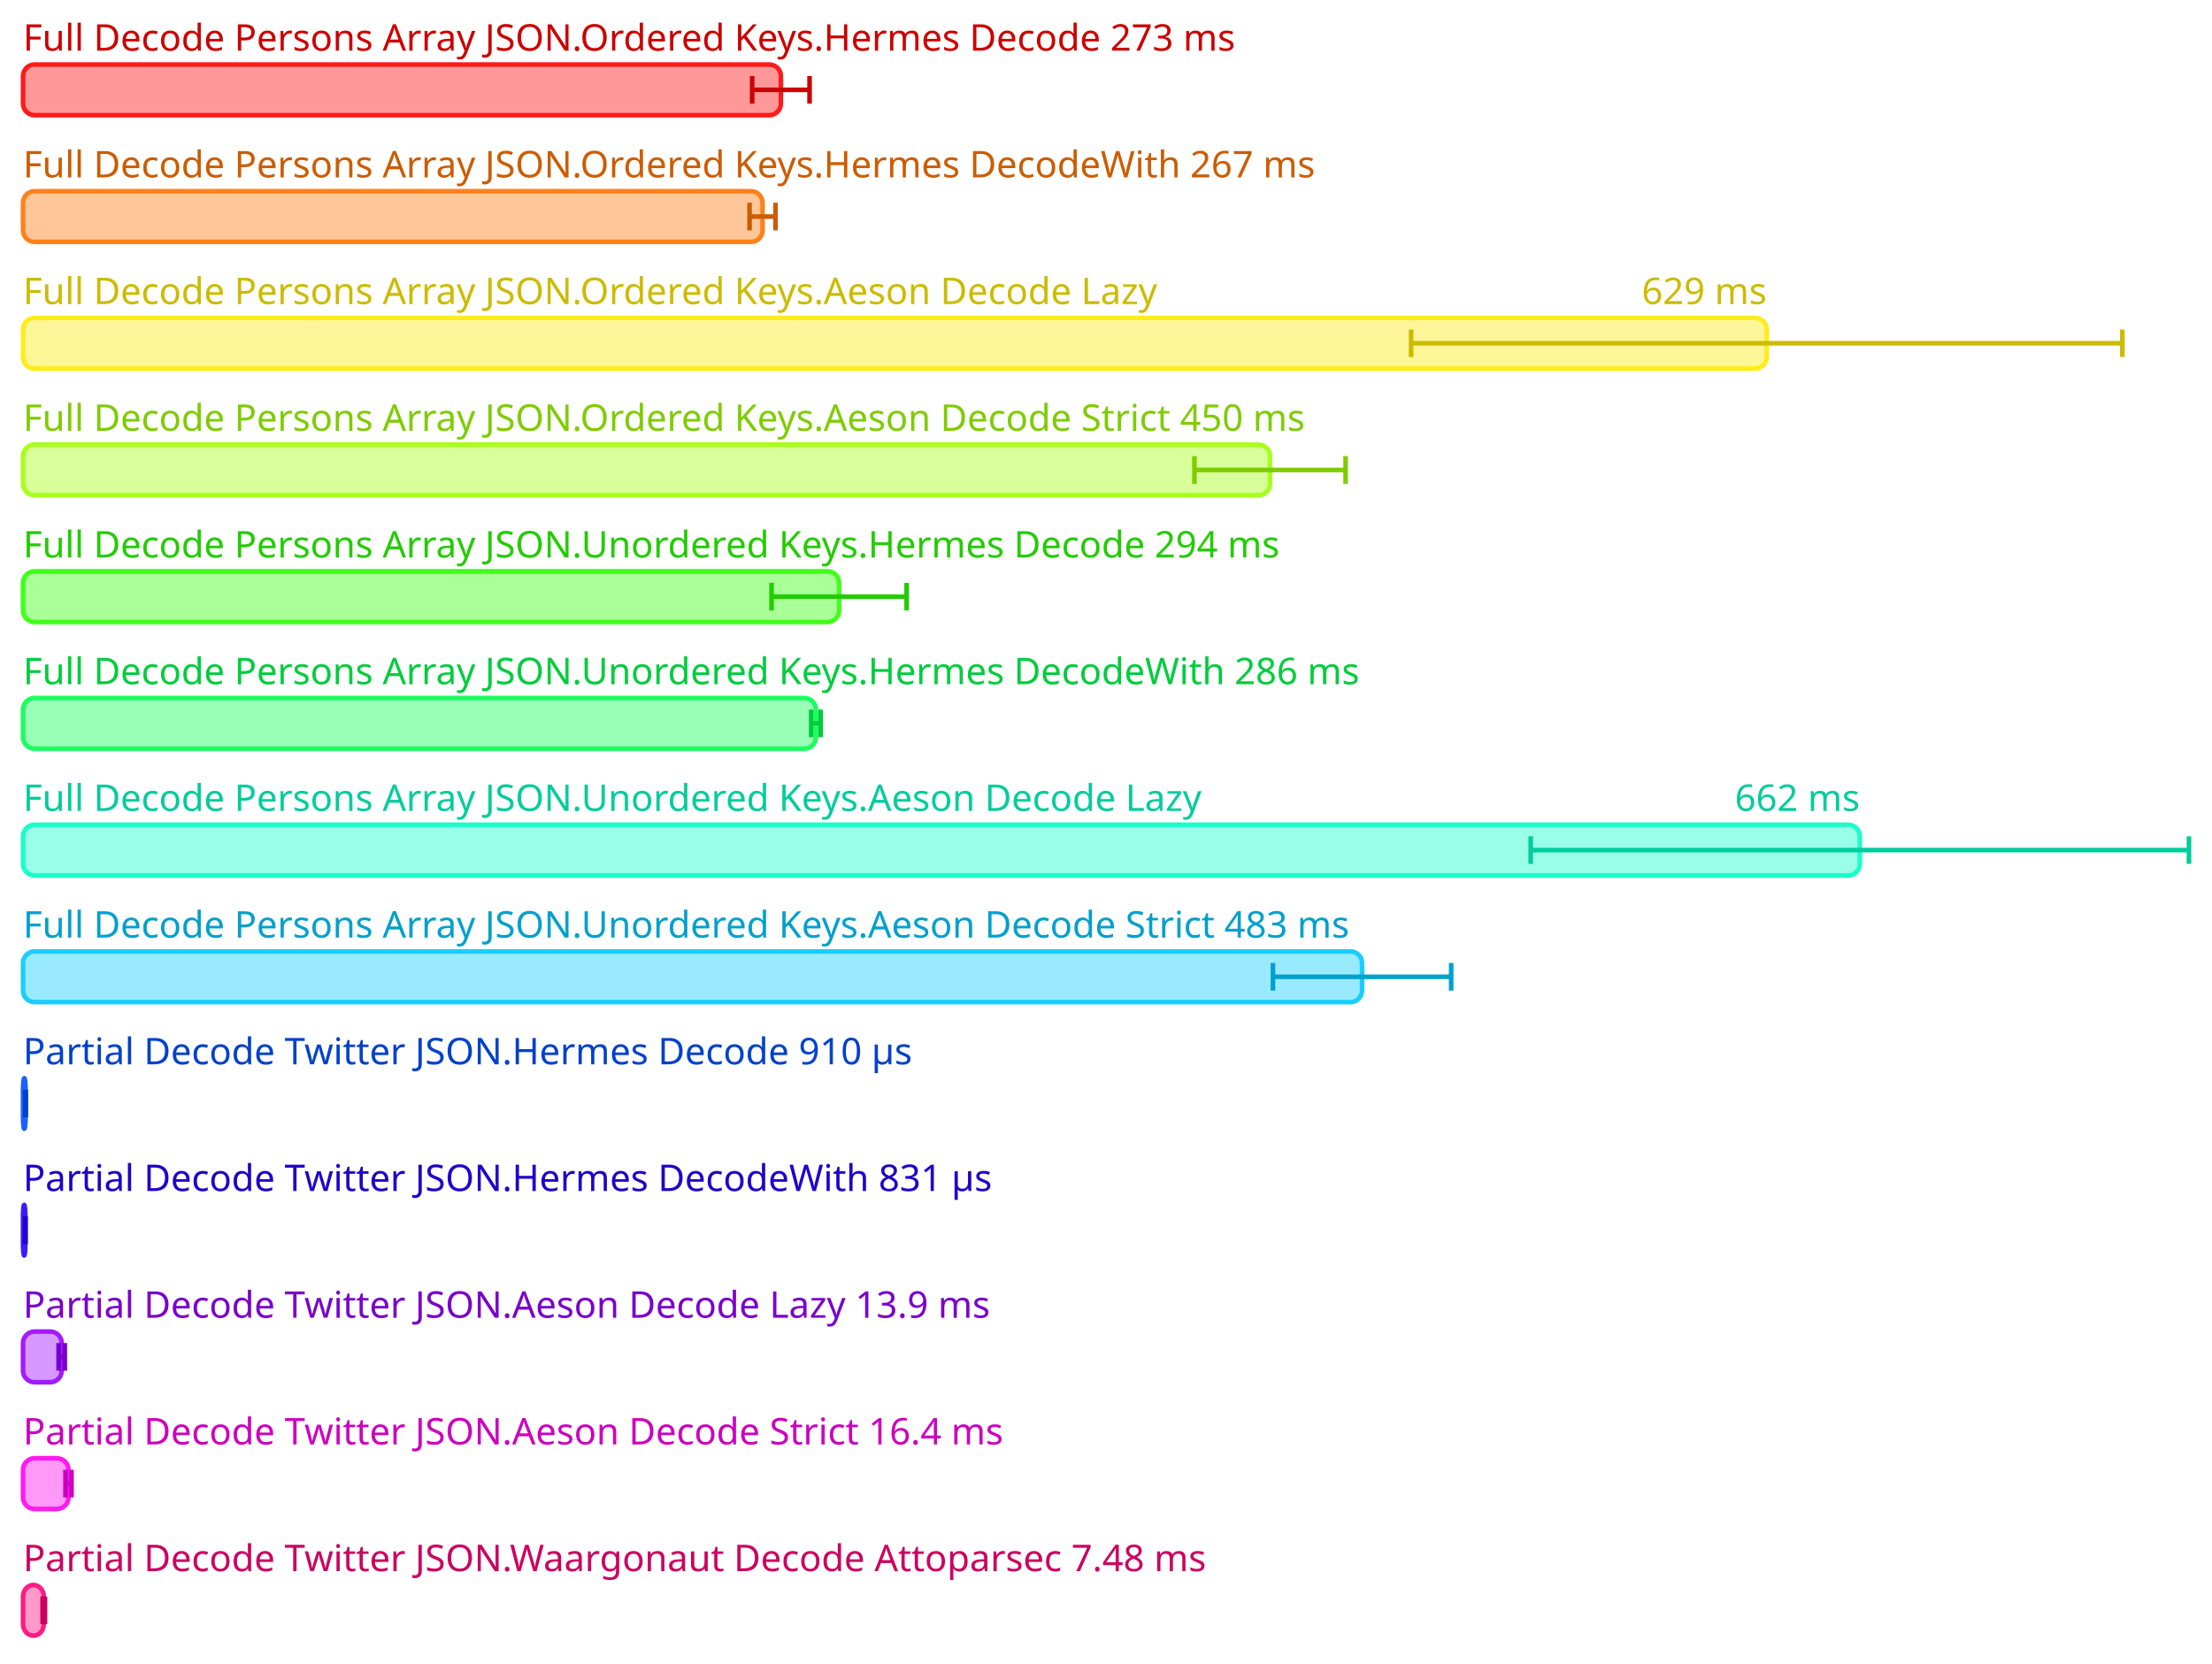
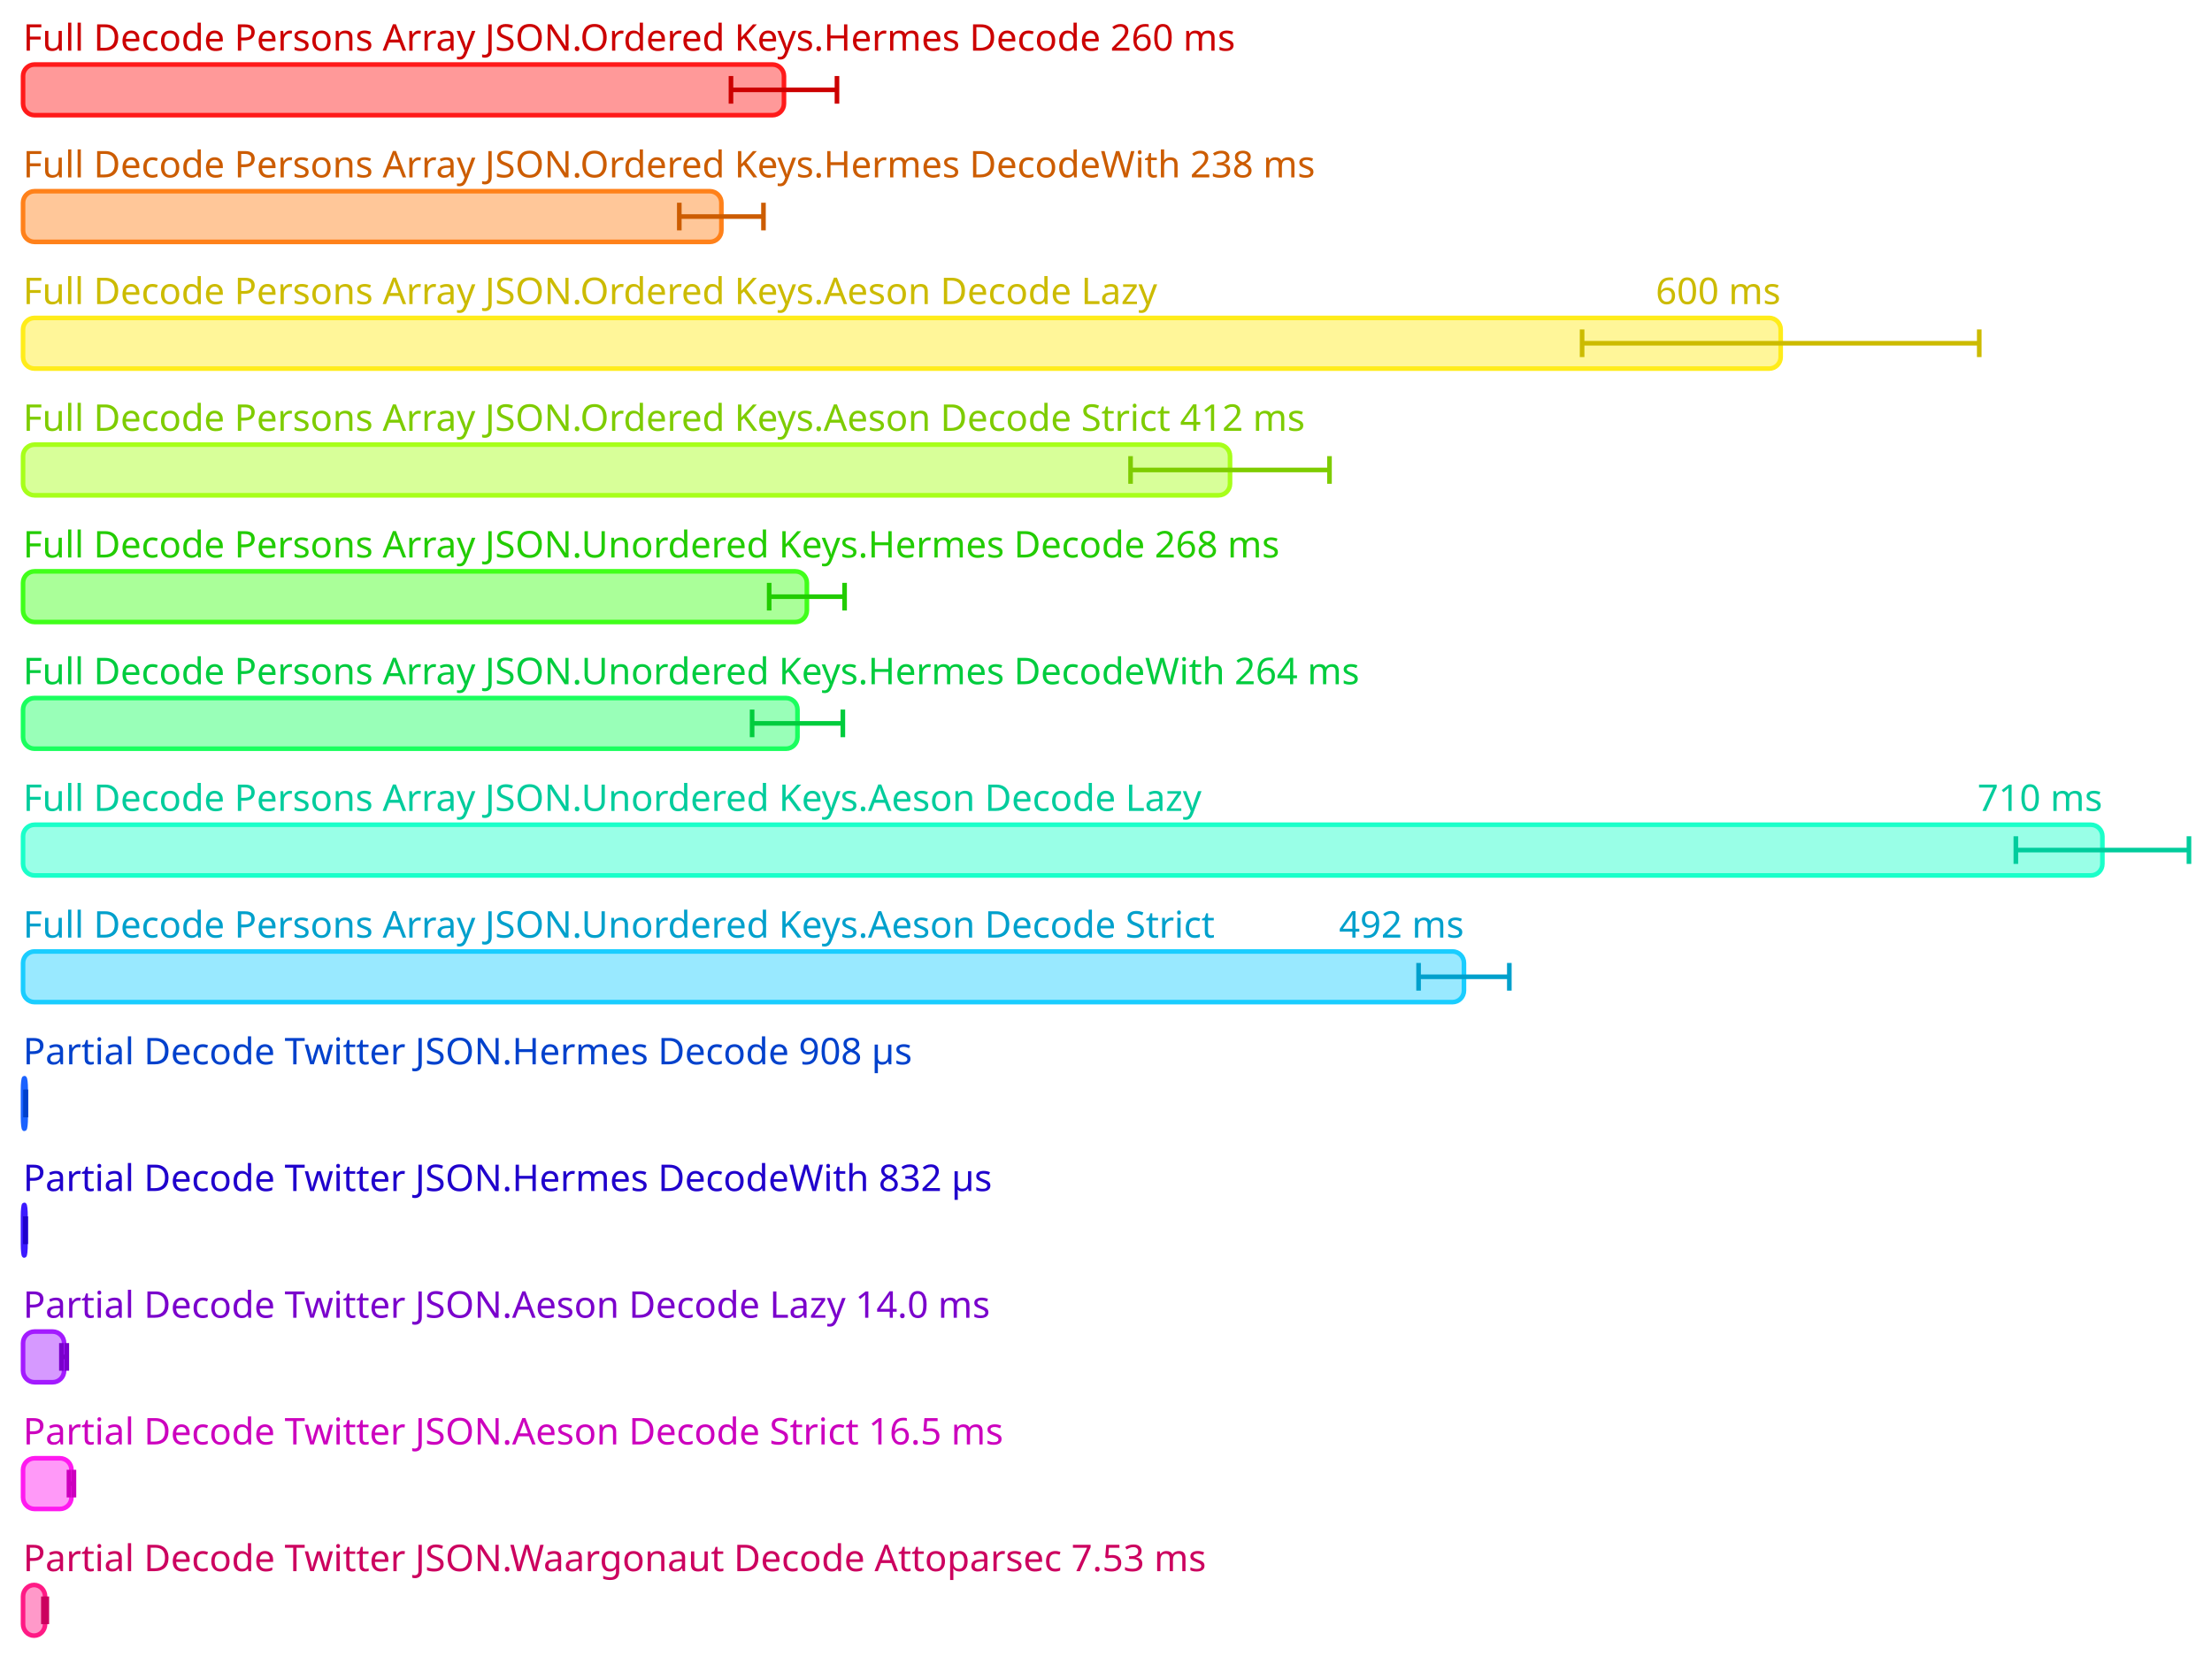
<svg xmlns="http://www.w3.org/2000/svg" height="722" width="960.0" font-size="16" font-family="sans-serif" stroke-width="2">
  <g transform="translate(10.0 0)">
-     <text fill="hsl(0, 100%, 40%)" y="22">Full Decode Persons Array JSON.Ordered Keys.Hermes Decode 273  ms</text>
+     <text fill="hsl(0, 100%, 40%)" y="22">Full Decode Persons Array JSON.Ordered Keys.Hermes Decode 260  ms</text>
    <g>
-       <rect y="28" rx="5" height="22" width="328.892" fill="hsl(0, 100%, 80%)" stroke="hsl(0, 100%, 55%)" />
+       <rect y="28" rx="5" height="22" width="330.239" fill="hsl(0, 100%, 80%)" stroke="hsl(0, 100%, 55%)" />
      <g stroke="hsl(0, 100%, 40%)">
-         <line x1="316.436" x2="341.348" y1="39" y2="39" />
-         <line x1="316.436" x2="316.436" y1="33" y2="45" />
-         <line x1="341.348" x2="341.348" y1="33" y2="45" />
+         <line x1="307.238" x2="353.241" y1="39" y2="39" />
+         <line x1="307.238" x2="307.238" y1="33" y2="45" />
+         <line x1="353.241" x2="353.241" y1="33" y2="45" />
      </g>
    </g>
-     <text fill="hsl(27, 100%, 40%)" y="77">Full Decode Persons Array JSON.Ordered Keys.Hermes DecodeWith 267  ms</text>
+     <text fill="hsl(27, 100%, 40%)" y="77">Full Decode Persons Array JSON.Ordered Keys.Hermes DecodeWith 238  ms</text>
    <g>
-       <rect y="83" rx="5" height="22" width="320.936" fill="hsl(27, 100%, 80%)" stroke="hsl(27, 100%, 55%)" />
+       <rect y="83" rx="5" height="22" width="303.076" fill="hsl(27, 100%, 80%)" stroke="hsl(27, 100%, 55%)" />
      <g stroke="hsl(27, 100%, 40%)">
-         <line x1="315.307" x2="326.566" y1="94" y2="94" />
-         <line x1="315.307" x2="315.307" y1="88" y2="100" />
-         <line x1="326.566" x2="326.566" y1="88" y2="100" />
+         <line x1="284.811" x2="321.341" y1="94" y2="94" />
+         <line x1="284.811" x2="284.811" y1="88" y2="100" />
+         <line x1="321.341" x2="321.341" y1="88" y2="100" />
      </g>
    </g>
    <g fill="hsl(55, 100%, 40%)">
      <text y="132">Full Decode Persons Array JSON.Ordered Keys.Aeson Decode Lazy</text>
-       <text y="132" x="756.758" text-anchor="end">629  ms</text>
+       <text y="132" x="762.807" text-anchor="end">600  ms</text>
    </g>
    <g>
-       <rect y="138" rx="5" height="22" width="756.758" fill="hsl(55, 100%, 80%)" stroke="hsl(55, 100%, 55%)" />
+       <rect y="138" rx="5" height="22" width="762.807" fill="hsl(55, 100%, 80%)" stroke="hsl(55, 100%, 55%)" />
      <g stroke="hsl(55, 100%, 40%)">
-         <line x1="602.425" x2="911.09" y1="149" y2="149" />
-         <line x1="602.425" x2="602.425" y1="143" y2="155" />
-         <line x1="911.09" x2="911.09" y1="143" y2="155" />
+         <line x1="676.626" x2="848.988" y1="149" y2="149" />
+         <line x1="676.626" x2="676.626" y1="143" y2="155" />
+         <line x1="848.988" x2="848.988" y1="143" y2="155" />
      </g>
    </g>
-     <text fill="hsl(83, 100%, 40%)" y="187">Full Decode Persons Array JSON.Ordered Keys.Aeson Decode Strict 450  ms</text>
+     <text fill="hsl(83, 100%, 40%)" y="187">Full Decode Persons Array JSON.Ordered Keys.Aeson Decode Strict 412  ms</text>
    <g>
-       <rect y="193" rx="5" height="22" width="541.184" fill="hsl(83, 100%, 80%)" stroke="hsl(83, 100%, 55%)" />
+       <rect y="193" rx="5" height="22" width="523.828" fill="hsl(83, 100%, 80%)" stroke="hsl(83, 100%, 55%)" />
      <g stroke="hsl(83, 100%, 40%)">
-         <line x1="508.382" x2="573.987" y1="204" y2="204" />
-         <line x1="508.382" x2="508.382" y1="198" y2="210" />
-         <line x1="573.987" x2="573.987" y1="198" y2="210" />
+         <line x1="480.662" x2="566.993" y1="204" y2="204" />
+         <line x1="480.662" x2="480.662" y1="198" y2="210" />
+         <line x1="566.993" x2="566.993" y1="198" y2="210" />
      </g>
    </g>
-     <text fill="hsl(110, 100%, 40%)" y="242">Full Decode Persons Array JSON.Unordered Keys.Hermes Decode 294  ms</text>
+     <text fill="hsl(110, 100%, 40%)" y="242">Full Decode Persons Array JSON.Unordered Keys.Hermes Decode 268  ms</text>
    <g>
-       <rect y="248" rx="5" height="22" width="354.163" fill="hsl(110, 100%, 80%)" stroke="hsl(110, 100%, 55%)" />
+       <rect y="248" rx="5" height="22" width="340.183" fill="hsl(110, 100%, 80%)" stroke="hsl(110, 100%, 55%)" />
      <g stroke="hsl(110, 100%, 40%)">
-         <line x1="324.856" x2="383.471" y1="259" y2="259" />
-         <line x1="324.856" x2="324.856" y1="253" y2="265" />
-         <line x1="383.471" x2="383.471" y1="253" y2="265" />
+         <line x1="323.816" x2="356.55" y1="259" y2="259" />
+         <line x1="323.816" x2="323.816" y1="253" y2="265" />
+         <line x1="356.55" x2="356.55" y1="253" y2="265" />
      </g>
    </g>
-     <text fill="hsl(138, 100%, 40%)" y="297">Full Decode Persons Array JSON.Unordered Keys.Hermes DecodeWith 286  ms</text>
+     <text fill="hsl(138, 100%, 40%)" y="297">Full Decode Persons Array JSON.Unordered Keys.Hermes DecodeWith 264  ms</text>
    <g>
-       <rect y="303" rx="5" height="22" width="344.109" fill="hsl(138, 100%, 80%)" stroke="hsl(138, 100%, 55%)" />
+       <rect y="303" rx="5" height="22" width="336.104" fill="hsl(138, 100%, 80%)" stroke="hsl(138, 100%, 55%)" />
      <g stroke="hsl(138, 100%, 40%)">
-         <line x1="342.053" x2="346.165" y1="314" y2="314" />
-         <line x1="342.053" x2="342.053" y1="308" y2="320" />
-         <line x1="346.165" x2="346.165" y1="308" y2="320" />
+         <line x1="316.413" x2="355.795" y1="314" y2="314" />
+         <line x1="316.413" x2="316.413" y1="308" y2="320" />
+         <line x1="355.795" x2="355.795" y1="308" y2="320" />
      </g>
    </g>
    <g fill="hsl(166, 100%, 40%)">
      <text y="352">Full Decode Persons Array JSON.Unordered Keys.Aeson Decode Lazy</text>
-       <text y="352" x="797.162" text-anchor="end">662  ms</text>
+       <text y="352" x="902.435" text-anchor="end">710  ms</text>
    </g>
    <g>
-       <rect y="358" rx="5" height="22" width="797.162" fill="hsl(166, 100%, 80%)" stroke="hsl(166, 100%, 55%)" />
+       <rect y="358" rx="5" height="22" width="902.435" fill="hsl(166, 100%, 80%)" stroke="hsl(166, 100%, 55%)" />
      <g stroke="hsl(166, 100%, 40%)">
-         <line x1="654.324" x2="940.0" y1="369" y2="369" />
-         <line x1="654.324" x2="654.324" y1="363" y2="375" />
+         <line x1="864.87" x2="940.0" y1="369" y2="369" />
+         <line x1="864.87" x2="864.87" y1="363" y2="375" />
        <line x1="940.0" x2="940.0" y1="363" y2="375" />
      </g>
    </g>
-     <text fill="hsl(193, 100%, 40%)" y="407">Full Decode Persons Array JSON.Unordered Keys.Aeson Decode Strict 483  ms</text>
+     <g fill="hsl(193, 100%, 40%)">
+       <text y="407">Full Decode Persons Array JSON.Unordered Keys.Aeson Decode Strict</text>
+       <text y="407" x="625.35" text-anchor="end">492  ms</text>
+     </g>
    <g>
-       <rect y="413" rx="5" height="22" width="581.125" fill="hsl(193, 100%, 80%)" stroke="hsl(193, 100%, 55%)" />
+       <rect y="413" rx="5" height="22" width="625.35" fill="hsl(193, 100%, 80%)" stroke="hsl(193, 100%, 55%)" />
      <g stroke="hsl(193, 100%, 40%)">
-         <line x1="542.449" x2="619.801" y1="424" y2="424" />
-         <line x1="542.449" x2="542.449" y1="418" y2="430" />
-         <line x1="619.801" x2="619.801" y1="418" y2="430" />
+         <line x1="605.658" x2="645.042" y1="424" y2="424" />
+         <line x1="605.658" x2="605.658" y1="418" y2="430" />
+         <line x1="645.042" x2="645.042" y1="418" y2="430" />
      </g>
    </g>
-     <text fill="hsl(221, 100%, 40%)" y="462">Partial Decode Twitter JSON.Hermes Decode 910  μs</text>
+     <text fill="hsl(221, 100%, 40%)" y="462">Partial Decode Twitter JSON.Hermes Decode 908  μs</text>
    <g>
-       <rect y="468" rx="5" height="22" width="1.095" fill="hsl(221, 100%, 80%)" stroke="hsl(221, 100%, 55%)" />
+       <rect y="468" rx="5" height="22" width="1.153" fill="hsl(221, 100%, 80%)" stroke="hsl(221, 100%, 55%)" />
      <g stroke="hsl(221, 100%, 40%)">
-         <line x1="0.989" x2="1.201" y1="479" y2="479" />
-         <line x1="0.989" x2="0.989" y1="473" y2="485" />
-         <line x1="1.201" x2="1.201" y1="473" y2="485" />
+         <line x1="1.091" x2="1.216" y1="479" y2="479" />
+         <line x1="1.091" x2="1.091" y1="473" y2="485" />
+         <line x1="1.216" x2="1.216" y1="473" y2="485" />
      </g>
    </g>
-     <text fill="hsl(249, 100%, 40%)" y="517">Partial Decode Twitter JSON.Hermes DecodeWith 831  μs</text>
+     <text fill="hsl(249, 100%, 40%)" y="517">Partial Decode Twitter JSON.Hermes DecodeWith 832  μs</text>
    <g>
-       <rect y="523" rx="5" height="22" width="1" fill="hsl(249, 100%, 80%)" stroke="hsl(249, 100%, 55%)" />
+       <rect y="523" rx="5" height="22" width="1.057" fill="hsl(249, 100%, 80%)" stroke="hsl(249, 100%, 55%)" />
      <g stroke="hsl(249, 100%, 40%)">
-         <line x1="0.932" x2="1.068" y1="534" y2="534" />
-         <line x1="0.932" x2="0.932" y1="528" y2="540" />
-         <line x1="1.068" x2="1.068" y1="528" y2="540" />
+         <line x1="0.985" x2="1.129" y1="534" y2="534" />
+         <line x1="0.985" x2="0.985" y1="528" y2="540" />
+         <line x1="1.129" x2="1.129" y1="528" y2="540" />
      </g>
    </g>
-     <text fill="hsl(276, 100%, 40%)" y="572">Partial Decode Twitter JSON.Aeson Decode Lazy 13.9 ms</text>
+     <text fill="hsl(276, 100%, 40%)" y="572">Partial Decode Twitter JSON.Aeson Decode Lazy 14.0 ms</text>
    <g>
-       <rect y="578" rx="5" height="22" width="16.778" fill="hsl(276, 100%, 80%)" stroke="hsl(276, 100%, 55%)" />
+       <rect y="578" rx="5" height="22" width="17.817" fill="hsl(276, 100%, 80%)" stroke="hsl(276, 100%, 55%)" />
      <g stroke="hsl(276, 100%, 40%)">
-         <line x1="15.434" x2="18.122" y1="589" y2="589" />
-         <line x1="15.434" x2="15.434" y1="583" y2="595" />
-         <line x1="18.122" x2="18.122" y1="583" y2="595" />
+         <line x1="16.644" x2="18.991" y1="589" y2="589" />
+         <line x1="16.644" x2="16.644" y1="583" y2="595" />
+         <line x1="18.991" x2="18.991" y1="583" y2="595" />
      </g>
    </g>
-     <text fill="hsl(304, 100%, 40%)" y="627">Partial Decode Twitter JSON.Aeson Decode Strict 16.4 ms</text>
+     <text fill="hsl(304, 100%, 40%)" y="627">Partial Decode Twitter JSON.Aeson Decode Strict 16.5 ms</text>
    <g>
-       <rect y="633" rx="5" height="22" width="19.724" fill="hsl(304, 100%, 80%)" stroke="hsl(304, 100%, 55%)" />
+       <rect y="633" rx="5" height="22" width="21.006" fill="hsl(304, 100%, 80%)" stroke="hsl(304, 100%, 55%)" />
      <g stroke="hsl(304, 100%, 40%)">
-         <line x1="18.421" x2="21.027" y1="644" y2="644" />
-         <line x1="18.421" x2="18.421" y1="638" y2="650" />
-         <line x1="21.027" x2="21.027" y1="638" y2="650" />
+         <line x1="19.927" x2="22.086" y1="644" y2="644" />
+         <line x1="19.927" x2="19.927" y1="638" y2="650" />
+         <line x1="22.086" x2="22.086" y1="638" y2="650" />
      </g>
    </g>
-     <text fill="hsl(332, 100%, 40%)" y="682">Partial Decode Twitter JSON.Waargonaut Decode Attoparsec 7.48 ms</text>
+     <text fill="hsl(332, 100%, 40%)" y="682">Partial Decode Twitter JSON.Waargonaut Decode Attoparsec 7.53 ms</text>
    <g>
-       <rect y="688" rx="5" height="22" width="9.005" fill="hsl(332, 100%, 80%)" stroke="hsl(332, 100%, 55%)" />
+       <rect y="688" rx="5" height="22" width="9.571" fill="hsl(332, 100%, 80%)" stroke="hsl(332, 100%, 55%)" />
      <g stroke="hsl(332, 100%, 40%)">
-         <line x1="8.493" x2="9.516" y1="699" y2="699" />
-         <line x1="8.493" x2="8.493" y1="693" y2="705" />
-         <line x1="9.516" x2="9.516" y1="693" y2="705" />
+         <line x1="8.831" x2="10.312" y1="699" y2="699" />
+         <line x1="8.831" x2="8.831" y1="693" y2="705" />
+         <line x1="10.312" x2="10.312" y1="693" y2="705" />
      </g>
    </g>
  </g>
</svg>
